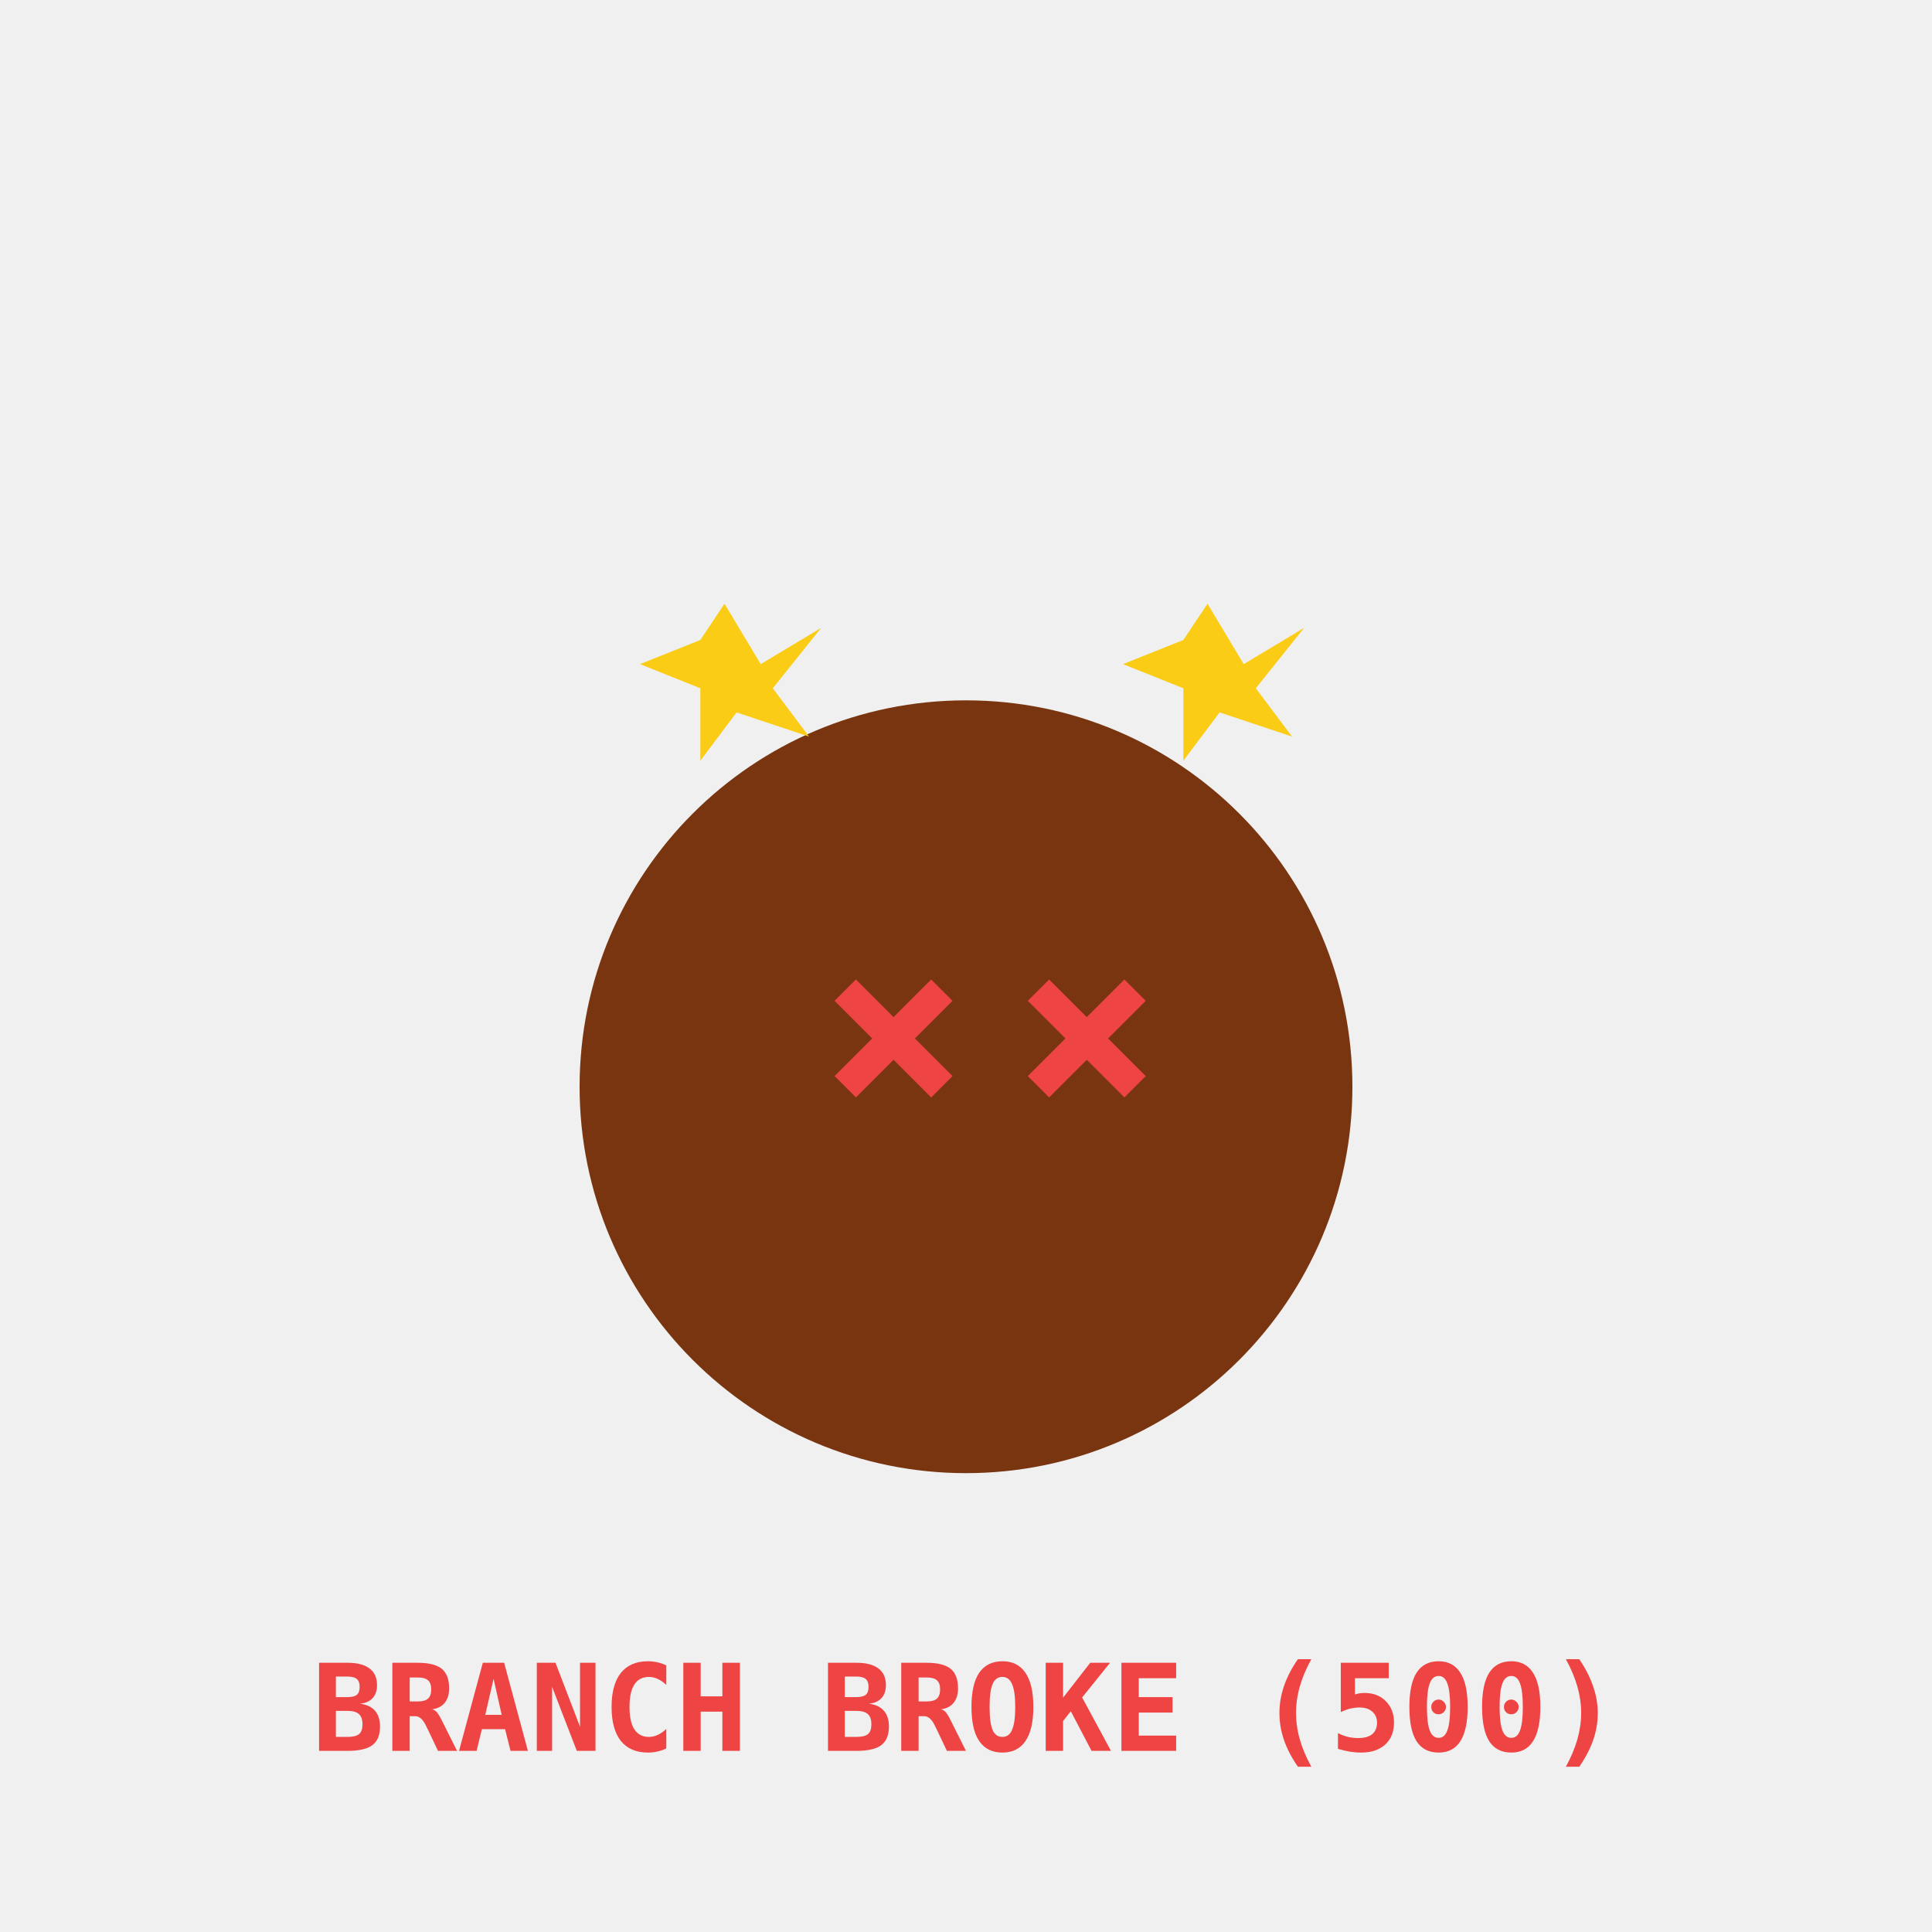
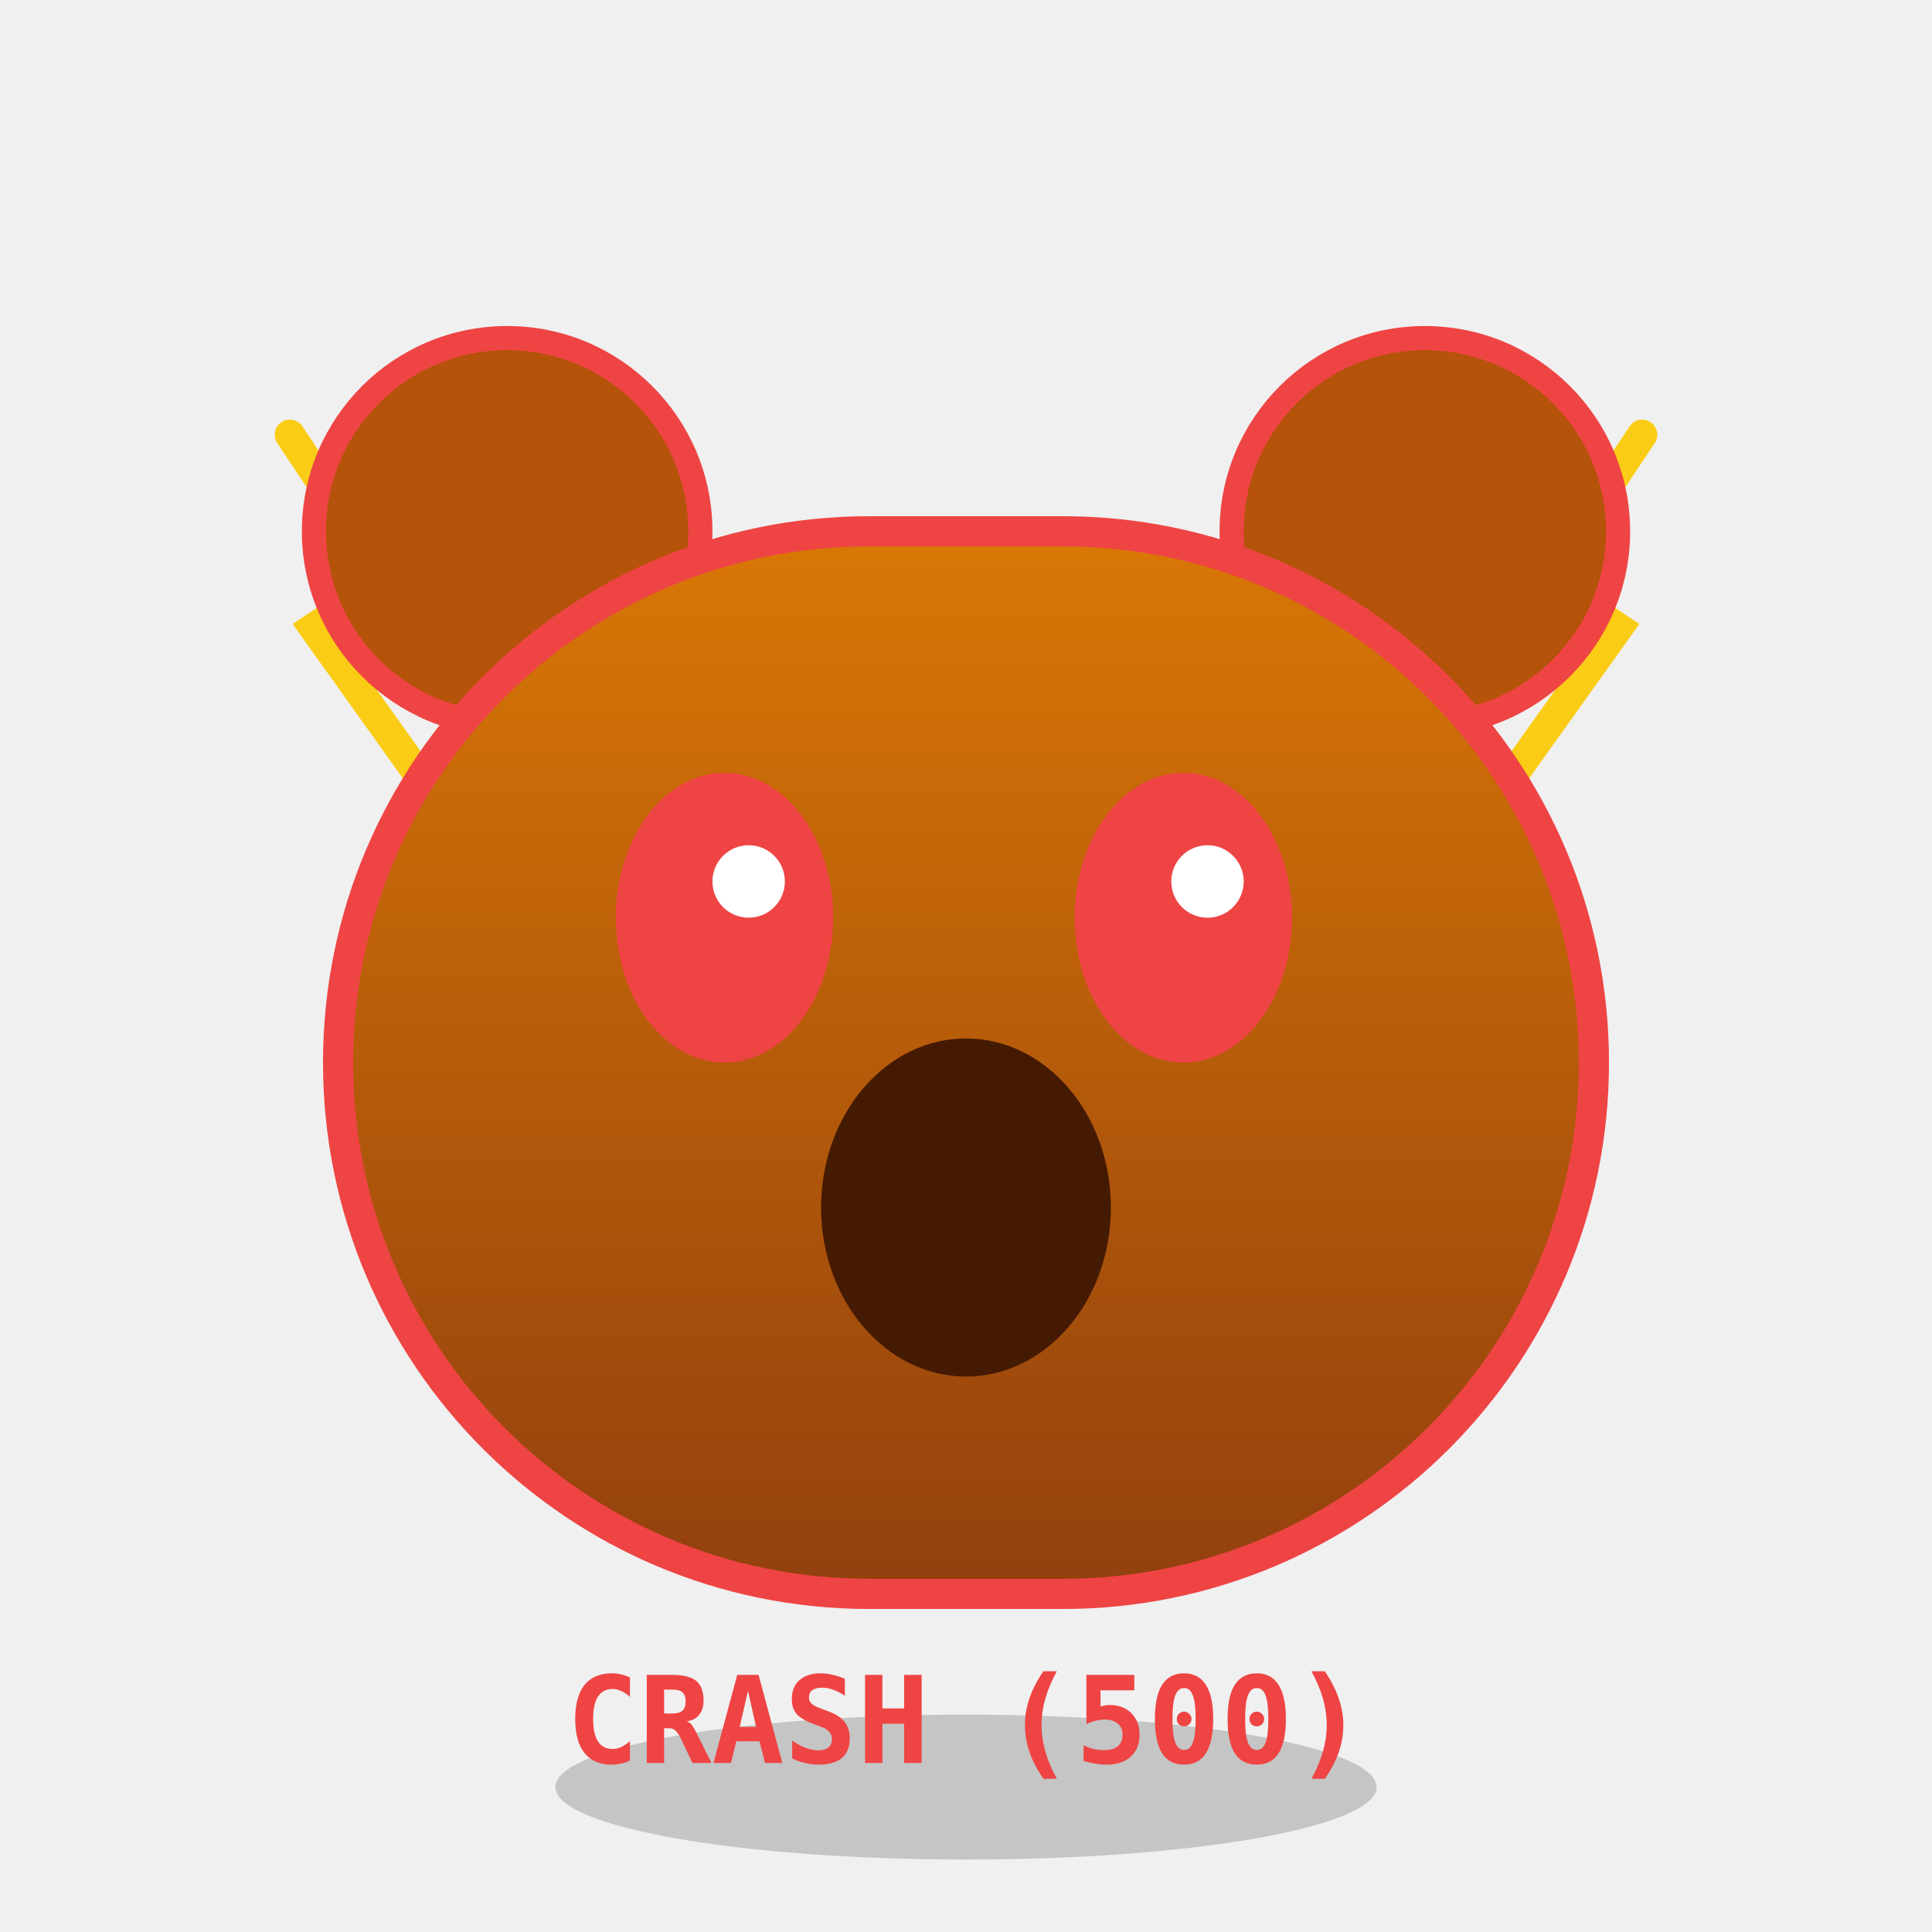
<svg xmlns="http://www.w3.org/2000/svg" viewBox="0 0 160 160" width="100%" height="100%">
-   <circle cx="80" cy="90" r="32" fill="#78350f" />
-   <line x1="70" y1="82" x2="78" y2="90" stroke="#ef4444" stroke-width="2.5" />
-   <line x1="78" y1="82" x2="70" y2="90" stroke="#ef4444" stroke-width="2.5" />
-   <line x1="86" y1="82" x2="94" y2="90" stroke="#ef4444" stroke-width="2.5" />
-   <line x1="94" y1="82" x2="86" y2="90" stroke="#ef4444" stroke-width="2.5" />
-   <polygon points="60,50 63,55 68,52 64,57 67,61 61,59 58,63 58,57 53,55 58,53" fill="#facc15" />
-   <polygon points="100,50 103,55 108,52 104,57 107,61 101,59 98,63 98,57 93,55 98,53" fill="#facc15" />
-   <text x="80" y="145" font-family="monospace" font-size="10" font-weight="bold" fill="#ef4444" text-anchor="middle">BRANCH BROKE (500)</text>
+   <defs>
+     <linearGradient id="bear-grad" x1="0%" y1="0%" x2="0%" y2="100%">
+       <stop offset="0%" stop-color="#d97706" />
+       <stop offset="100%" stop-color="#92400e" />
+     </linearGradient>
+   </defs>
+   <style>
+     @keyframes terrorShiver {
+       0%, 100% { transform: translate(0, 0); }
+       20% { transform: translate(-3px, 2px); }
+       40% { transform: translate(3px, -2px); }
+       60% { transform: translate(-2px, -2px); }
+       80% { transform: translate(2px, 2px); }
+     }
+     @keyframes sparkFlick {
+       0%, 100% { opacity: 0; }
+       50% { opacity: 1; }
+     }
+     .head-terror { animation: terrorShiver 0.25s infinite; transform-origin: 80px 145px; }
+     .sparks { animation: sparkFlick 0.3s infinite; }
+   </style>
+   <ellipse cx="80" cy="148" rx="34" ry="6" fill="#000000" opacity="0.18" />
+   <g class="sparks">
+     <polyline points="24,36 32,48 26,52 36,66" fill="none" stroke="#facc15" stroke-width="2.5" stroke-linecap="round" />
+     <polyline points="136,36 128,48 134,52 124,66" fill="none" stroke="#facc15" stroke-width="2.5" stroke-linecap="round" />
+   </g>
+   <g class="head-terror">
+     <circle cx="42" cy="44" r="16" fill="#b45309" stroke="#ef4444" stroke-width="2" />
+     <circle cx="118" cy="44" r="16" fill="#b45309" stroke="#ef4444" stroke-width="2" />
+     <rect x="28" y="44" width="104" height="88" rx="44" fill="url(#bear-grad)" stroke="#ef4444" stroke-width="2.5" />
+     <ellipse cx="60" cy="76" rx="9" ry="12" fill="#ef4444" />
+     <circle cx="62" cy="73" r="3" fill="#ffffff" />
+     <ellipse cx="98" cy="76" rx="9" ry="12" fill="#ef4444" />
+     <circle cx="100" cy="73" r="3" fill="#ffffff" />
+     <ellipse cx="80" cy="100" rx="12" ry="14" fill="#451a03" />
+   </g>
+   <text x="80" y="146" font-family="monospace" font-size="10" font-weight="bold" fill="#ef4444" text-anchor="middle">CRASH (500)</text>
</svg>
